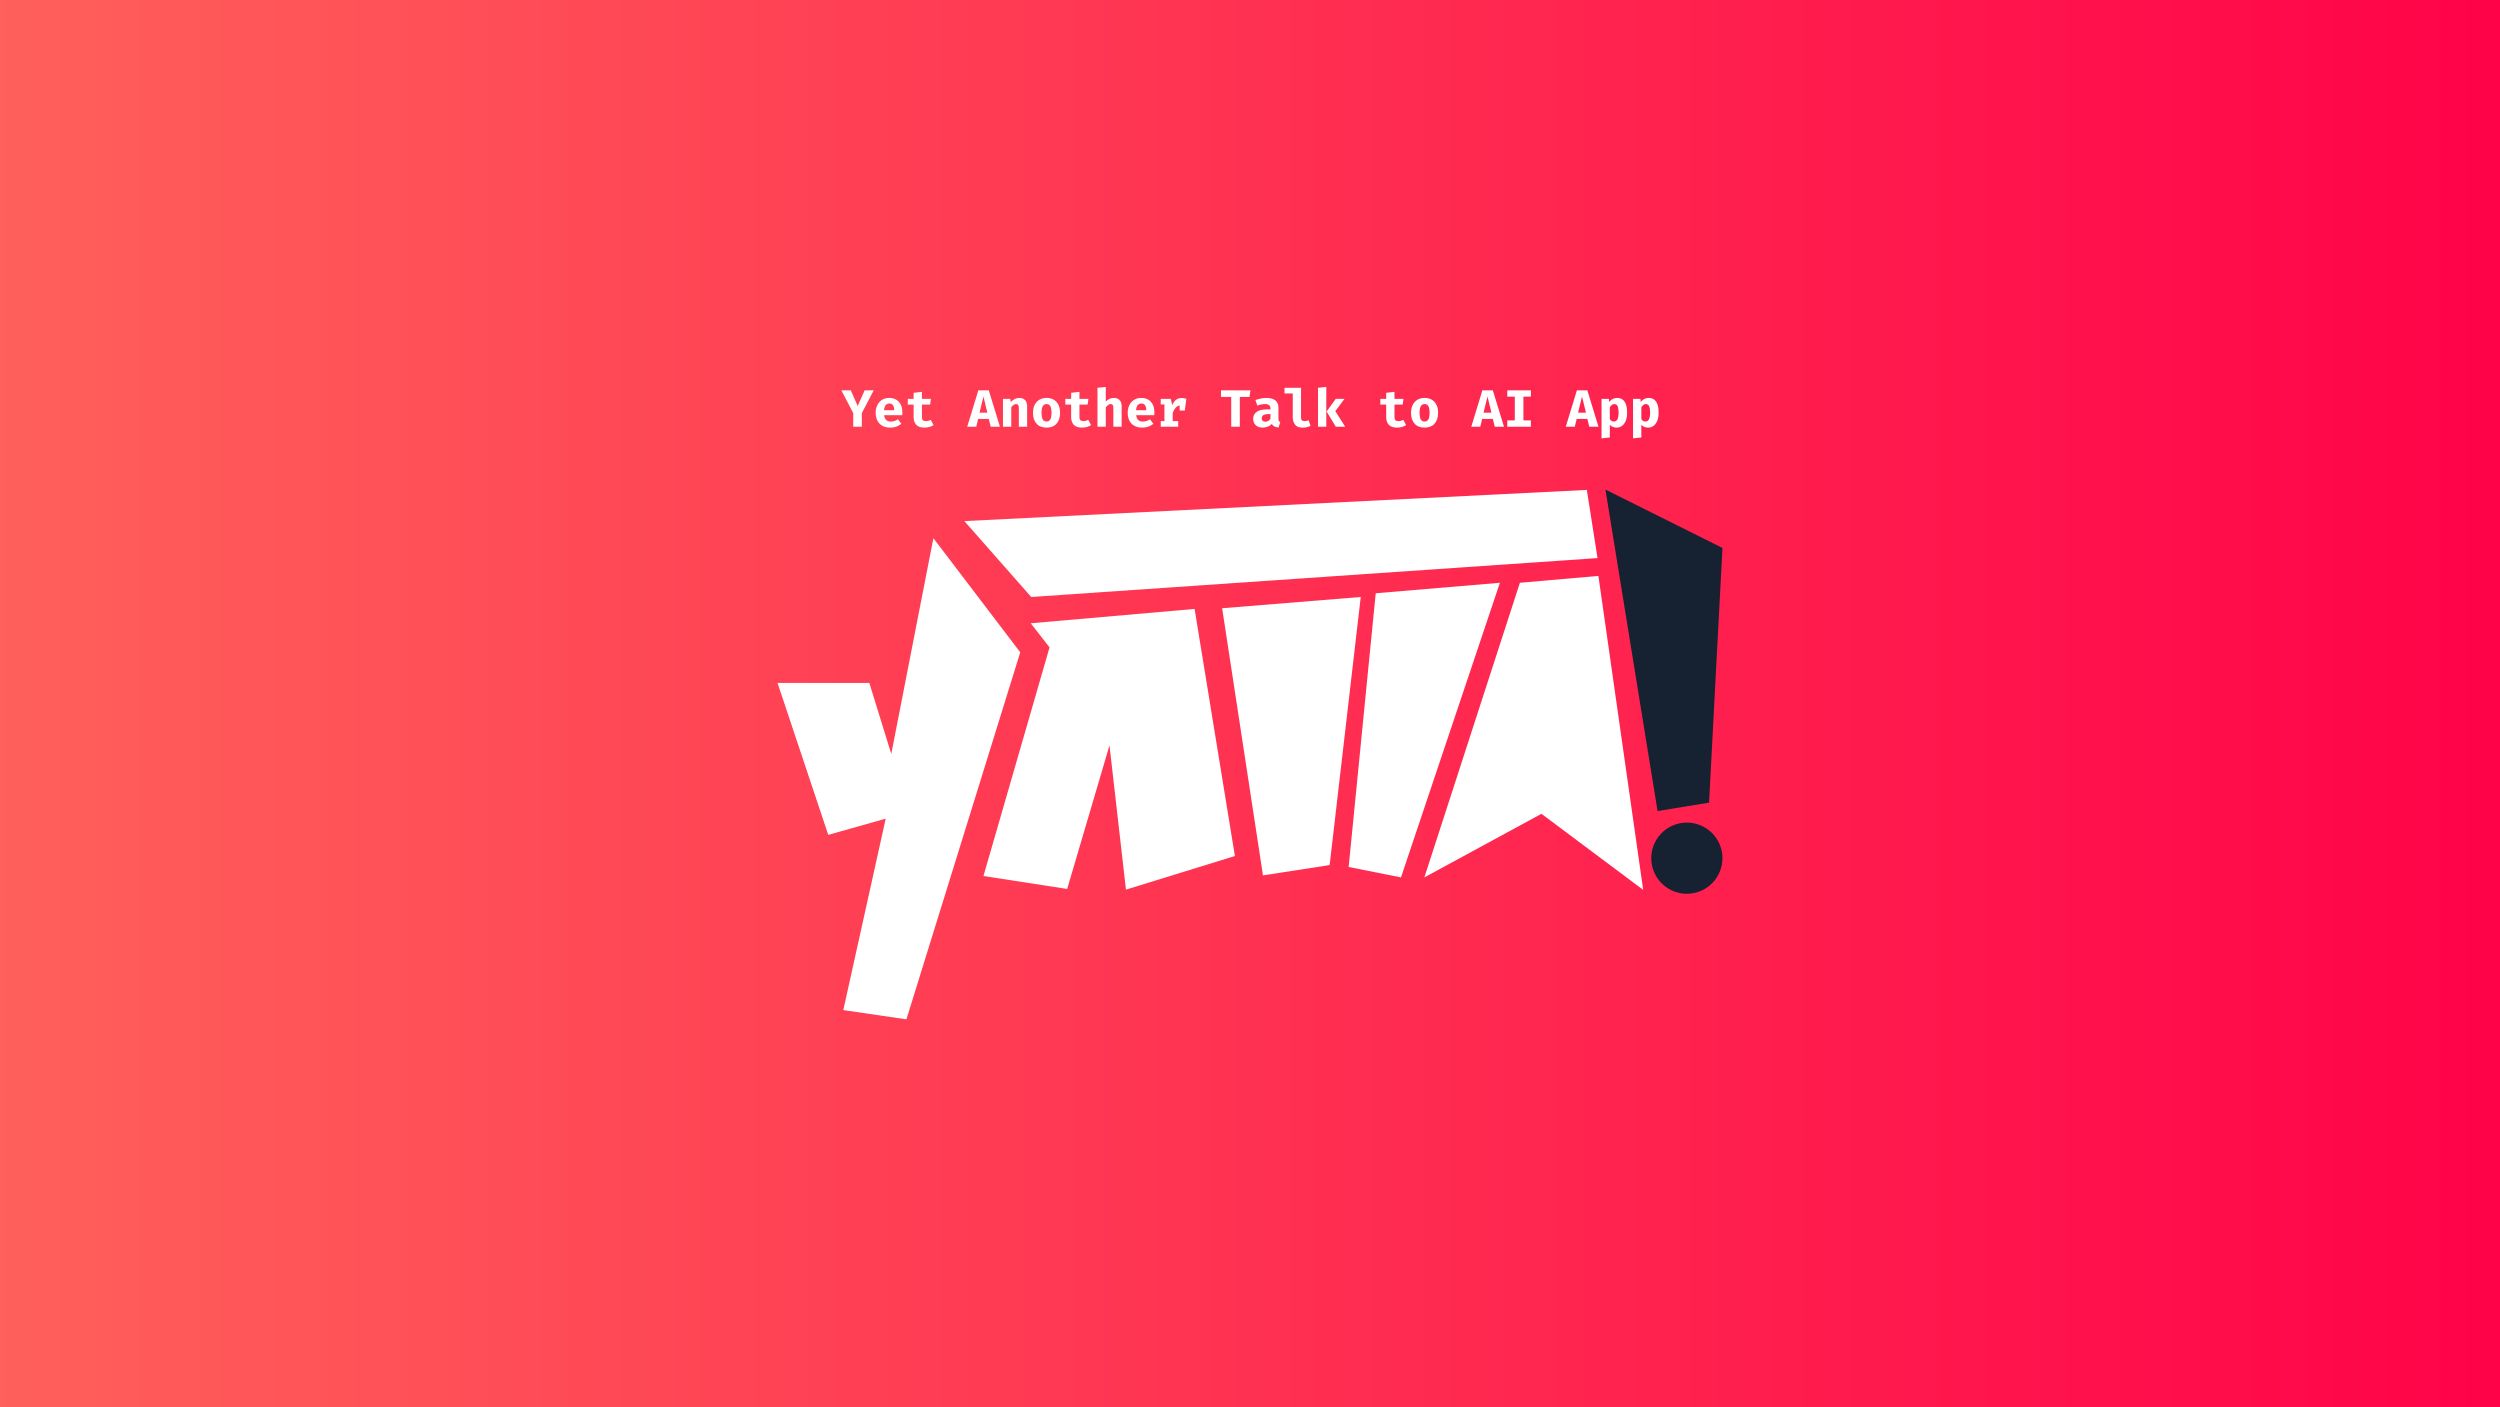
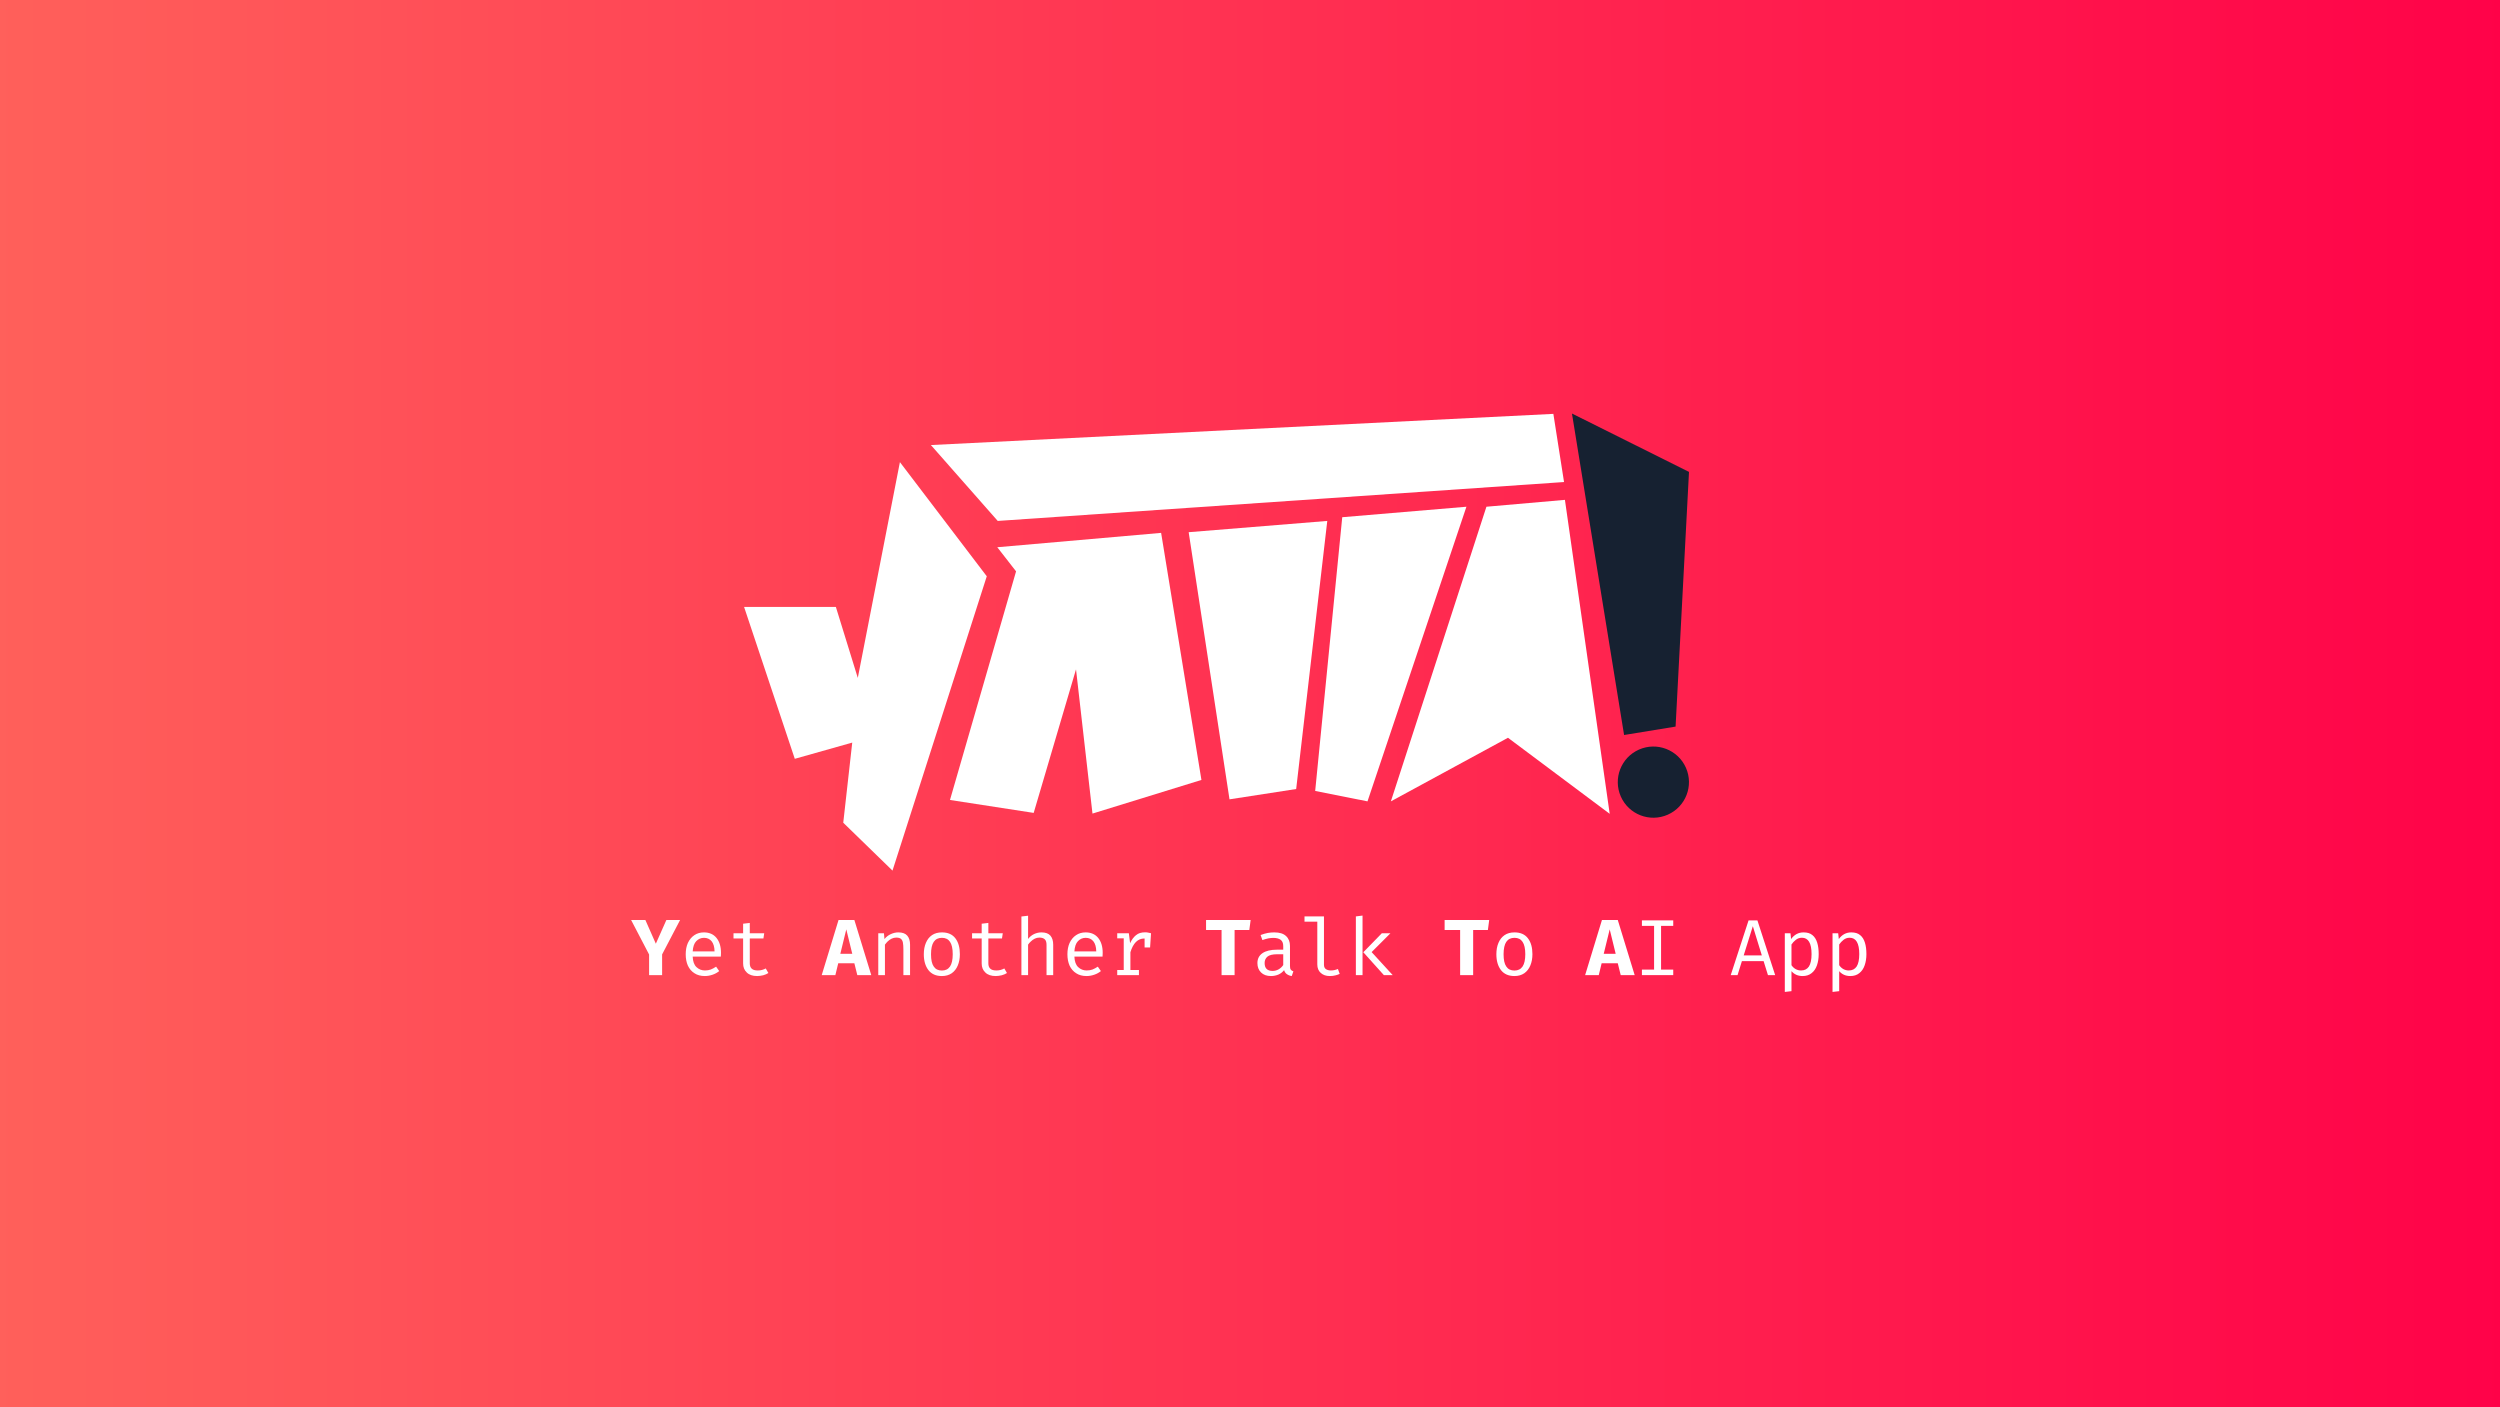
<svg xmlns="http://www.w3.org/2000/svg" width="100%" height="100%" viewBox="0 0 1280 720" version="1.1" xml:space="preserve" style="fill-rule:evenodd;clip-rule:evenodd;stroke-linejoin:round;stroke-miterlimit:2;">
  <g transform="matrix(1.47832,0,0,1,118.01,11.4686)">
    <rect x="-99.757" y="-130.507" width="905.708" height="958.076" style="fill:url(#_Linear1);" />
  </g>
  <g transform="matrix(1,0,0,1,0,26.2797)">
-     <g transform="matrix(1,0,0,1,155.55,-498.037)">
+     <g transform="matrix(1,0,0,1,138.411,-536.973)">
      <g>
        <g transform="matrix(0.618637,0,0,0.618637,155.638,580.607)">
          <g>
            <g transform="matrix(0.585452,0,0,0.585452,-117.838,146.138)">
              <g transform="matrix(1,0,0,1,0,-4.81848)">
                <path d="M732.337,693.045L825.76,369.869L799.202,335.775L1030.82,315.473L1087.8,664.746L933.779,712.278L910.5,508.425L850.67,711.326L732.337,693.045Z" style="fill:white;" />
              </g>
              <path d="M1490.68,273.69L1601.66,263.972L1664.96,707.828L1521.15,600.296L1355.6,690.193L1490.68,273.69Z" style="fill:white;" />
              <path d="M1069.77,309.694L1127.48,687.335L1221.74,672.748L1265.7,293.769L1069.77,309.694Z" style="fill:white;" />
              <g transform="matrix(1,0,0,1,197.288,-21.4677)">
                <path d="M1089.58,309.973L1051.32,696.943L1125.28,711.661L1265.12,295.158L1089.58,309.973Z" style="fill:white;" />
              </g>
              <g transform="matrix(1,0,0,1,-219.388,-5.35713)">
-                 <path d="M660.644,420.674L790.4,420.674L821.412,521.044L880.946,215.991L1003.74,377.366L842.826,896.185L753.605,883.096L813.557,612.477L732.337,635.409L660.644,420.674Z" style="fill:white;" />
+                 <path d="M660.644,420.674L790.4,420.674L821.412,521.044L880.946,215.991L1003.74,377.366L870.467,793.451L800.854,725.746L813.557,612.477L732.337,635.409L660.644,420.674Z" style="fill:white;" />
              </g>
            </g>
            <g transform="matrix(1.61646,0,0,1.61646,-173.595,-658.105)">
              <path d="M608.665,549.114L614.129,584.015L324.181,603.932L289.96,565.078L608.665,549.114Z" style="fill:white;" />
            </g>
          </g>
        </g>
        <g transform="matrix(1.74521,-0.771407,0.771407,1.74521,-2367.8,1653.04)">
          <path d="M1651.62,196.796L1674.01,223.819L1643.09,284.87L1629.54,281.348L1651.62,196.796Z" style="fill:rgb(22,33,49);" />
        </g>
        <g transform="matrix(1.47145,-0.650404,0.650404,1.47145,-1893.78,1525.59)">
          <circle cx="1633.65" cy="304.522" r="11.327" style="fill:rgb(22,33,49);" />
        </g>
      </g>
    </g>
-     <g transform="matrix(0.546059,0,0,0.546059,184.691,-140.181)">
+     <g transform="matrix(0.827023,0,0,0.827023,-49.5792,-30.4428)">
      <g transform="matrix(48,0,0,48,451.04,608.714)">
        <path d="M0.392,-0.267L0.392,-0L0.224,-0L0.224,-0.266L-0.008,-0.711L0.176,-0.711L0.311,-0.405L0.447,-0.711L0.624,-0.711L0.392,-0.267Z" style="fill:white;fill-rule:nonzero;" />
      </g>
      <g transform="matrix(48,0,0,48,480.578,608.714)">
-         <path d="M0.212,-0.225C0.218,-0.181 0.232,-0.149 0.256,-0.129C0.279,-0.11 0.309,-0.101 0.343,-0.101C0.368,-0.101 0.392,-0.105 0.415,-0.113C0.439,-0.121 0.461,-0.132 0.483,-0.146L0.548,-0.057C0.522,-0.036 0.491,-0.018 0.455,-0.004C0.418,0.01 0.377,0.017 0.33,0.017C0.268,0.017 0.216,0.005 0.174,-0.02C0.132,-0.045 0.1,-0.079 0.079,-0.122C0.058,-0.165 0.047,-0.215 0.047,-0.272C0.047,-0.325 0.057,-0.374 0.078,-0.418C0.098,-0.462 0.128,-0.497 0.168,-0.523C0.207,-0.549 0.256,-0.563 0.313,-0.563C0.365,-0.563 0.41,-0.551 0.448,-0.529C0.486,-0.507 0.516,-0.475 0.537,-0.433C0.558,-0.392 0.568,-0.342 0.568,-0.283C0.568,-0.274 0.568,-0.264 0.567,-0.253C0.567,-0.243 0.566,-0.233 0.565,-0.225L0.212,-0.225ZM0.313,-0.454C0.284,-0.454 0.26,-0.443 0.243,-0.423C0.225,-0.402 0.214,-0.368 0.21,-0.323L0.41,-0.323C0.41,-0.362 0.402,-0.394 0.387,-0.418C0.372,-0.442 0.347,-0.454 0.313,-0.454Z" style="fill:white;fill-rule:nonzero;" />
+         <path d="M0.171,-0.239C0.173,-0.177 0.19,-0.131 0.22,-0.103C0.251,-0.074 0.287,-0.06 0.329,-0.06C0.356,-0.06 0.381,-0.064 0.404,-0.072C0.426,-0.081 0.449,-0.093 0.473,-0.109L0.513,-0.052C0.488,-0.032 0.46,-0.016 0.427,-0.005C0.395,0.006 0.362,0.012 0.328,0.012C0.275,0.012 0.23,0 0.194,-0.024C0.157,-0.047 0.129,-0.08 0.109,-0.122C0.09,-0.165 0.081,-0.214 0.081,-0.269C0.081,-0.324 0.09,-0.372 0.109,-0.415C0.129,-0.457 0.156,-0.491 0.192,-0.515C0.227,-0.539 0.269,-0.551 0.316,-0.551C0.384,-0.551 0.438,-0.528 0.477,-0.481C0.516,-0.433 0.536,-0.369 0.536,-0.287C0.536,-0.277 0.536,-0.269 0.535,-0.261C0.535,-0.252 0.534,-0.245 0.534,-0.239L0.171,-0.239ZM0.317,-0.481C0.277,-0.481 0.244,-0.466 0.217,-0.438C0.19,-0.41 0.175,-0.366 0.171,-0.306L0.453,-0.306C0.452,-0.364 0.439,-0.407 0.415,-0.437C0.391,-0.466 0.358,-0.481 0.317,-0.481Z" style="fill:white;fill-rule:nonzero;" />
      </g>
      <g transform="matrix(48,0,0,48,510.117,608.714)">
-         <path d="M0.562,-0.032C0.541,-0.018 0.515,-0.006 0.485,0.003C0.455,0.013 0.421,0.017 0.384,0.017C0.312,0.017 0.26,-0.001 0.225,-0.037C0.191,-0.074 0.173,-0.123 0.173,-0.186L0.173,-0.433L0.059,-0.433L0.059,-0.545L0.173,-0.545L0.173,-0.663L0.335,-0.682L0.335,-0.545L0.511,-0.545L0.495,-0.433L0.335,-0.433L0.335,-0.186C0.335,-0.159 0.342,-0.139 0.354,-0.128C0.366,-0.116 0.386,-0.11 0.413,-0.11C0.432,-0.11 0.449,-0.113 0.465,-0.117C0.481,-0.122 0.496,-0.128 0.508,-0.135L0.562,-0.032Z" style="fill:white;fill-rule:nonzero;" />
+         <path d="M0.532,-0.027C0.513,-0.015 0.491,-0.005 0.465,0.002C0.438,0.008 0.412,0.012 0.387,0.012C0.329,0.012 0.284,-0.003 0.253,-0.034C0.221,-0.064 0.206,-0.103 0.206,-0.151L0.206,-0.473L0.082,-0.473L0.082,-0.54L0.206,-0.54L0.206,-0.663L0.292,-0.673L0.292,-0.54L0.478,-0.54L0.468,-0.473L0.292,-0.473L0.292,-0.152C0.292,-0.122 0.3,-0.099 0.316,-0.084C0.332,-0.068 0.358,-0.06 0.395,-0.06C0.415,-0.06 0.434,-0.062 0.451,-0.067C0.468,-0.072 0.484,-0.078 0.498,-0.086L0.532,-0.027Z" style="fill:white;fill-rule:nonzero;" />
      </g>
      <g transform="matrix(48,0,0,48,569.193,608.714)">
        <path d="M0.41,-0.153L0.202,-0.153L0.165,-0L-0.011,-0L0.206,-0.711L0.41,-0.711L0.628,-0L0.448,-0L0.41,-0.153ZM0.229,-0.275L0.383,-0.275L0.306,-0.59L0.229,-0.275Z" style="fill:white;fill-rule:nonzero;" />
      </g>
      <g transform="matrix(48,0,0,48,598.732,608.714)">
-         <path d="M0.072,-0L0.072,-0.545L0.213,-0.545L0.225,-0.482C0.249,-0.509 0.275,-0.529 0.302,-0.543C0.329,-0.556 0.359,-0.563 0.394,-0.563C0.44,-0.563 0.477,-0.548 0.504,-0.52C0.53,-0.492 0.544,-0.452 0.544,-0.4L0.544,-0L0.382,-0L0.382,-0.353C0.382,-0.387 0.378,-0.41 0.371,-0.423C0.363,-0.436 0.349,-0.443 0.329,-0.443C0.312,-0.443 0.296,-0.438 0.28,-0.427C0.265,-0.416 0.249,-0.401 0.234,-0.381L0.234,-0L0.072,-0Z" style="fill:white;fill-rule:nonzero;" />
+         <path d="M0.103,-0L0.103,-0.54L0.176,-0.54L0.183,-0.465C0.205,-0.493 0.232,-0.514 0.265,-0.529C0.298,-0.544 0.33,-0.551 0.362,-0.551C0.415,-0.551 0.453,-0.537 0.477,-0.509C0.501,-0.481 0.513,-0.442 0.513,-0.392L0.513,-0L0.427,-0L0.427,-0.329C0.427,-0.366 0.425,-0.395 0.421,-0.418C0.417,-0.441 0.408,-0.457 0.395,-0.468C0.382,-0.478 0.362,-0.484 0.335,-0.484C0.314,-0.484 0.294,-0.479 0.275,-0.47C0.256,-0.461 0.24,-0.449 0.225,-0.435C0.211,-0.421 0.199,-0.407 0.189,-0.393L0.189,-0L0.103,-0Z" style="fill:white;fill-rule:nonzero;" />
      </g>
      <g transform="matrix(48,0,0,48,628.27,608.714)">
-         <path d="M0.308,-0.563C0.364,-0.563 0.411,-0.551 0.451,-0.527C0.49,-0.503 0.52,-0.469 0.541,-0.426C0.562,-0.383 0.572,-0.332 0.572,-0.274C0.572,-0.183 0.549,-0.112 0.503,-0.06C0.456,-0.008 0.391,0.017 0.308,0.017C0.224,0.017 0.159,-0.008 0.113,-0.059C0.066,-0.11 0.043,-0.181 0.043,-0.273C0.043,-0.331 0.054,-0.381 0.075,-0.425C0.096,-0.468 0.126,-0.502 0.165,-0.526C0.205,-0.55 0.252,-0.563 0.308,-0.563ZM0.308,-0.443C0.275,-0.443 0.25,-0.429 0.234,-0.402C0.218,-0.375 0.21,-0.332 0.21,-0.273C0.21,-0.213 0.218,-0.169 0.234,-0.142C0.25,-0.115 0.275,-0.102 0.308,-0.102C0.341,-0.102 0.365,-0.115 0.381,-0.142C0.397,-0.169 0.405,-0.213 0.405,-0.274C0.405,-0.333 0.397,-0.376 0.381,-0.403C0.365,-0.43 0.341,-0.443 0.308,-0.443Z" style="fill:white;fill-rule:nonzero;" />
+         <path d="M0.309,-0.551C0.385,-0.551 0.443,-0.526 0.482,-0.475C0.521,-0.424 0.54,-0.356 0.54,-0.27C0.54,-0.215 0.531,-0.166 0.513,-0.124C0.496,-0.082 0.469,-0.048 0.435,-0.024C0.4,-0 0.358,0.012 0.308,0.012C0.231,0.012 0.174,-0.014 0.134,-0.065C0.095,-0.116 0.075,-0.184 0.075,-0.269C0.075,-0.325 0.084,-0.374 0.102,-0.416C0.12,-0.459 0.146,-0.492 0.181,-0.516C0.215,-0.539 0.258,-0.551 0.309,-0.551ZM0.309,-0.481C0.262,-0.481 0.227,-0.464 0.203,-0.429C0.18,-0.395 0.168,-0.341 0.168,-0.269C0.168,-0.198 0.179,-0.145 0.203,-0.111C0.226,-0.076 0.261,-0.059 0.308,-0.059C0.354,-0.059 0.389,-0.076 0.413,-0.111C0.436,-0.145 0.448,-0.198 0.448,-0.27C0.448,-0.342 0.436,-0.395 0.413,-0.429C0.39,-0.464 0.355,-0.481 0.309,-0.481Z" style="fill:white;fill-rule:nonzero;" />
      </g>
      <g transform="matrix(48,0,0,48,657.809,608.714)">
-         <path d="M0.562,-0.032C0.541,-0.018 0.515,-0.006 0.485,0.003C0.455,0.013 0.421,0.017 0.384,0.017C0.312,0.017 0.26,-0.001 0.225,-0.037C0.191,-0.074 0.173,-0.123 0.173,-0.186L0.173,-0.433L0.059,-0.433L0.059,-0.545L0.173,-0.545L0.173,-0.663L0.335,-0.682L0.335,-0.545L0.511,-0.545L0.495,-0.433L0.335,-0.433L0.335,-0.186C0.335,-0.159 0.342,-0.139 0.354,-0.128C0.366,-0.116 0.386,-0.11 0.413,-0.11C0.432,-0.11 0.449,-0.113 0.465,-0.117C0.481,-0.122 0.496,-0.128 0.508,-0.135L0.562,-0.032Z" style="fill:white;fill-rule:nonzero;" />
+         <path d="M0.532,-0.027C0.513,-0.015 0.491,-0.005 0.465,0.002C0.438,0.008 0.412,0.012 0.387,0.012C0.329,0.012 0.284,-0.003 0.253,-0.034C0.221,-0.064 0.206,-0.103 0.206,-0.151L0.206,-0.473L0.082,-0.473L0.082,-0.54L0.206,-0.54L0.206,-0.663L0.292,-0.673L0.292,-0.54L0.478,-0.54L0.468,-0.473L0.292,-0.473L0.292,-0.152C0.292,-0.122 0.3,-0.099 0.316,-0.084C0.332,-0.068 0.358,-0.06 0.395,-0.06C0.415,-0.06 0.434,-0.062 0.451,-0.067C0.468,-0.072 0.484,-0.078 0.498,-0.086L0.532,-0.027Z" style="fill:white;fill-rule:nonzero;" />
      </g>
      <g transform="matrix(48,0,0,48,687.347,608.714)">
-         <path d="M0.234,-0.777L0.234,-0.491C0.279,-0.539 0.333,-0.563 0.394,-0.563C0.442,-0.563 0.479,-0.548 0.505,-0.52C0.531,-0.492 0.544,-0.452 0.544,-0.4L0.544,-0L0.382,-0L0.382,-0.355C0.382,-0.388 0.378,-0.411 0.371,-0.424C0.363,-0.437 0.349,-0.443 0.329,-0.443C0.312,-0.443 0.296,-0.437 0.28,-0.425C0.265,-0.414 0.249,-0.397 0.234,-0.377L0.234,-0L0.072,-0L0.072,-0.761L0.234,-0.777Z" style="fill:white;fill-rule:nonzero;" />
+         <path d="M0.189,-0.766L0.189,-0.466C0.21,-0.494 0.236,-0.515 0.267,-0.53C0.298,-0.544 0.33,-0.551 0.362,-0.551C0.414,-0.551 0.453,-0.537 0.477,-0.509C0.501,-0.481 0.513,-0.442 0.513,-0.392L0.513,-0L0.427,-0L0.427,-0.39C0.427,-0.423 0.42,-0.446 0.405,-0.461C0.39,-0.476 0.366,-0.484 0.334,-0.484C0.313,-0.484 0.294,-0.479 0.275,-0.47C0.257,-0.461 0.24,-0.449 0.226,-0.435C0.211,-0.422 0.199,-0.408 0.189,-0.393L0.189,-0L0.103,-0L0.103,-0.756L0.189,-0.766Z" style="fill:white;fill-rule:nonzero;" />
      </g>
      <g transform="matrix(48,0,0,48,716.886,608.714)">
-         <path d="M0.212,-0.225C0.218,-0.181 0.232,-0.149 0.256,-0.129C0.279,-0.11 0.309,-0.101 0.343,-0.101C0.368,-0.101 0.392,-0.105 0.415,-0.113C0.439,-0.121 0.461,-0.132 0.483,-0.146L0.548,-0.057C0.522,-0.036 0.491,-0.018 0.455,-0.004C0.418,0.01 0.377,0.017 0.33,0.017C0.268,0.017 0.216,0.005 0.174,-0.02C0.132,-0.045 0.1,-0.079 0.079,-0.122C0.058,-0.165 0.047,-0.215 0.047,-0.272C0.047,-0.325 0.057,-0.374 0.078,-0.418C0.098,-0.462 0.128,-0.497 0.168,-0.523C0.207,-0.549 0.256,-0.563 0.313,-0.563C0.365,-0.563 0.41,-0.551 0.448,-0.529C0.486,-0.507 0.516,-0.475 0.537,-0.433C0.558,-0.392 0.568,-0.342 0.568,-0.283C0.568,-0.274 0.568,-0.264 0.567,-0.253C0.567,-0.243 0.566,-0.233 0.565,-0.225L0.212,-0.225ZM0.313,-0.454C0.284,-0.454 0.26,-0.443 0.243,-0.423C0.225,-0.402 0.214,-0.368 0.21,-0.323L0.41,-0.323C0.41,-0.362 0.402,-0.394 0.387,-0.418C0.372,-0.442 0.347,-0.454 0.313,-0.454Z" style="fill:white;fill-rule:nonzero;" />
+         <path d="M0.171,-0.239C0.173,-0.177 0.19,-0.131 0.22,-0.103C0.251,-0.074 0.287,-0.06 0.329,-0.06C0.356,-0.06 0.381,-0.064 0.404,-0.072C0.426,-0.081 0.449,-0.093 0.473,-0.109L0.513,-0.052C0.488,-0.032 0.46,-0.016 0.427,-0.005C0.395,0.006 0.362,0.012 0.328,0.012C0.275,0.012 0.23,0 0.194,-0.024C0.157,-0.047 0.129,-0.08 0.109,-0.122C0.09,-0.165 0.081,-0.214 0.081,-0.269C0.081,-0.324 0.09,-0.372 0.109,-0.415C0.129,-0.457 0.156,-0.491 0.192,-0.515C0.227,-0.539 0.269,-0.551 0.316,-0.551C0.384,-0.551 0.438,-0.528 0.477,-0.481C0.516,-0.433 0.536,-0.369 0.536,-0.287C0.536,-0.277 0.536,-0.269 0.535,-0.261C0.535,-0.252 0.534,-0.245 0.534,-0.239L0.171,-0.239ZM0.317,-0.481C0.277,-0.481 0.244,-0.466 0.217,-0.438C0.19,-0.41 0.175,-0.366 0.171,-0.306L0.453,-0.306C0.452,-0.364 0.439,-0.407 0.415,-0.437C0.391,-0.466 0.358,-0.481 0.317,-0.481Z" style="fill:white;fill-rule:nonzero;" />
      </g>
      <g transform="matrix(48,0,0,48,746.424,608.714)">
-         <path d="M0.077,-0L0.077,-0.109L0.149,-0.109L0.149,-0.437L0.077,-0.437L0.077,-0.545L0.272,-0.545L0.302,-0.422C0.322,-0.469 0.346,-0.504 0.377,-0.527C0.407,-0.55 0.444,-0.561 0.488,-0.561C0.506,-0.561 0.523,-0.56 0.537,-0.557C0.551,-0.554 0.565,-0.55 0.577,-0.545L0.547,-0.317L0.446,-0.317L0.446,-0.417C0.415,-0.412 0.388,-0.395 0.365,-0.367C0.341,-0.34 0.323,-0.305 0.311,-0.265L0.311,-0.109L0.418,-0.109L0.418,-0L0.077,-0Z" style="fill:white;fill-rule:nonzero;" />
+         <path d="M0.108,-0L0.108,-0.066L0.192,-0.066L0.192,-0.474L0.108,-0.474L0.108,-0.54L0.258,-0.54L0.274,-0.412C0.295,-0.457 0.32,-0.491 0.35,-0.515C0.379,-0.54 0.419,-0.552 0.468,-0.552C0.483,-0.552 0.496,-0.551 0.508,-0.548C0.52,-0.546 0.532,-0.543 0.544,-0.54L0.532,-0.357L0.461,-0.357L0.461,-0.472L0.456,-0.472C0.374,-0.472 0.314,-0.413 0.278,-0.295L0.278,-0.066L0.388,-0.066L0.388,-0L0.108,-0Z" style="fill:white;fill-rule:nonzero;" />
      </g>
      <g transform="matrix(48,0,0,48,805.501,608.714)">
        <path d="M0.391,-0.582L0.391,-0L0.223,-0L0.223,-0.582L0.023,-0.582L0.023,-0.711L0.598,-0.711L0.581,-0.582L0.391,-0.582Z" style="fill:white;fill-rule:nonzero;" />
      </g>
      <g transform="matrix(48,0,0,48,835.04,608.714)">
-         <path d="M0.53,-0.157C0.53,-0.136 0.533,-0.122 0.539,-0.112C0.544,-0.103 0.554,-0.096 0.566,-0.091L0.533,0.015C0.501,0.012 0.474,0.005 0.452,-0.006C0.429,-0.017 0.412,-0.034 0.399,-0.056C0.379,-0.031 0.352,-0.013 0.319,-0.001C0.287,0.011 0.254,0.017 0.22,0.017C0.164,0.017 0.119,0.001 0.086,-0.031C0.053,-0.062 0.036,-0.104 0.036,-0.154C0.036,-0.213 0.059,-0.259 0.105,-0.291C0.152,-0.323 0.217,-0.339 0.301,-0.339L0.374,-0.339L0.374,-0.359C0.374,-0.415 0.338,-0.443 0.267,-0.443C0.249,-0.443 0.227,-0.441 0.199,-0.436C0.172,-0.431 0.145,-0.424 0.117,-0.414L0.08,-0.522C0.115,-0.535 0.152,-0.545 0.19,-0.552C0.228,-0.559 0.262,-0.563 0.292,-0.563C0.373,-0.563 0.433,-0.546 0.472,-0.513C0.511,-0.48 0.53,-0.432 0.53,-0.37L0.53,-0.157ZM0.276,-0.098C0.293,-0.098 0.312,-0.104 0.331,-0.114C0.35,-0.125 0.364,-0.139 0.374,-0.158L0.374,-0.247L0.334,-0.247C0.289,-0.247 0.256,-0.24 0.235,-0.226C0.214,-0.212 0.203,-0.192 0.203,-0.165C0.203,-0.144 0.209,-0.128 0.222,-0.116C0.235,-0.104 0.253,-0.098 0.276,-0.098Z" style="fill:white;fill-rule:nonzero;" />
+         <path d="M0.49,-0.118C0.49,-0.096 0.493,-0.08 0.501,-0.07C0.508,-0.06 0.519,-0.053 0.534,-0.049L0.513,0.012C0.49,0.009 0.469,0.001 0.452,-0.011C0.434,-0.022 0.422,-0.04 0.414,-0.064C0.394,-0.039 0.37,-0.02 0.341,-0.007C0.312,0.005 0.279,0.012 0.245,0.012C0.191,0.012 0.148,-0.003 0.117,-0.034C0.086,-0.064 0.07,-0.105 0.07,-0.155C0.07,-0.211 0.092,-0.253 0.135,-0.283C0.179,-0.313 0.242,-0.328 0.324,-0.328L0.403,-0.328L0.403,-0.373C0.403,-0.412 0.392,-0.439 0.369,-0.456C0.346,-0.472 0.315,-0.48 0.274,-0.48C0.257,-0.48 0.236,-0.478 0.212,-0.474C0.188,-0.469 0.162,-0.462 0.134,-0.452L0.111,-0.517C0.144,-0.53 0.175,-0.538 0.204,-0.544C0.234,-0.549 0.261,-0.551 0.288,-0.551C0.355,-0.551 0.405,-0.536 0.439,-0.504C0.473,-0.473 0.49,-0.43 0.49,-0.377L0.49,-0.118ZM0.267,-0.054C0.293,-0.054 0.319,-0.061 0.343,-0.074C0.367,-0.088 0.387,-0.106 0.403,-0.13L0.403,-0.269L0.325,-0.269C0.266,-0.269 0.224,-0.259 0.199,-0.238C0.175,-0.218 0.163,-0.19 0.163,-0.156C0.163,-0.088 0.197,-0.054 0.267,-0.054Z" style="fill:white;fill-rule:nonzero;" />
      </g>
      <g transform="matrix(48,0,0,48,864.578,608.714)">
-         <path d="M0.356,-0.761L0.356,-0.171C0.356,-0.149 0.362,-0.134 0.375,-0.124C0.387,-0.115 0.404,-0.11 0.426,-0.11C0.44,-0.11 0.454,-0.112 0.467,-0.115C0.48,-0.118 0.492,-0.122 0.503,-0.127L0.542,-0.018C0.524,-0.009 0.501,-0.001 0.475,0.007C0.449,0.014 0.419,0.017 0.385,0.017C0.319,0.017 0.271,-0.001 0.24,-0.039C0.209,-0.077 0.194,-0.128 0.194,-0.191L0.194,-0.65L0.033,-0.65L0.033,-0.761L0.356,-0.761Z" style="fill:white;fill-rule:nonzero;" />
+         <path d="M0.313,-0.757L0.313,-0.133C0.313,-0.107 0.322,-0.088 0.338,-0.077C0.355,-0.066 0.376,-0.06 0.403,-0.06C0.419,-0.06 0.434,-0.062 0.449,-0.065C0.464,-0.069 0.479,-0.073 0.493,-0.079L0.516,-0.016C0.502,-0.009 0.484,-0.002 0.462,0.003C0.44,0.009 0.416,0.012 0.388,0.012C0.34,0.012 0.302,-0.001 0.272,-0.028C0.242,-0.054 0.227,-0.091 0.227,-0.138L0.227,-0.689L0.062,-0.689L0.062,-0.757L0.313,-0.757Z" style="fill:white;fill-rule:nonzero;" />
      </g>
      <g transform="matrix(48,0,0,48,894.117,608.714)">
-         <path d="M0.234,-0.778L0.234,-0L0.072,-0L0.072,-0.761L0.234,-0.778ZM0.589,-0.545L0.41,-0.304L0.604,-0L0.419,-0L0.24,-0.298L0.419,-0.545L0.589,-0.545Z" style="fill:white;fill-rule:nonzero;" />
+         <path d="M0.195,-0.768L0.195,-0L0.109,-0L0.109,-0.757L0.195,-0.768ZM0.555,-0.54L0.312,-0.297L0.584,-0L0.47,-0L0.205,-0.295L0.444,-0.54L0.555,-0.54Z" style="fill:white;fill-rule:nonzero;" />
      </g>
      <g transform="matrix(48,0,0,48,953.193,608.714)">
-         <path d="M0.562,-0.032C0.541,-0.018 0.515,-0.006 0.485,0.003C0.455,0.013 0.421,0.017 0.384,0.017C0.312,0.017 0.26,-0.001 0.225,-0.037C0.191,-0.074 0.173,-0.123 0.173,-0.186L0.173,-0.433L0.059,-0.433L0.059,-0.545L0.173,-0.545L0.173,-0.663L0.335,-0.682L0.335,-0.545L0.511,-0.545L0.495,-0.433L0.335,-0.433L0.335,-0.186C0.335,-0.159 0.342,-0.139 0.354,-0.128C0.366,-0.116 0.386,-0.11 0.413,-0.11C0.432,-0.11 0.449,-0.113 0.465,-0.117C0.481,-0.122 0.496,-0.128 0.508,-0.135L0.562,-0.032Z" style="fill:white;fill-rule:nonzero;" />
+         <path d="M0.391,-0.582L0.391,-0L0.223,-0L0.223,-0.582L0.023,-0.582L0.023,-0.711L0.598,-0.711L0.581,-0.582L0.391,-0.582Z" style="fill:white;fill-rule:nonzero;" />
      </g>
      <g transform="matrix(48,0,0,48,982.732,608.714)">
-         <path d="M0.308,-0.563C0.364,-0.563 0.411,-0.551 0.451,-0.527C0.49,-0.503 0.52,-0.469 0.541,-0.426C0.562,-0.383 0.572,-0.332 0.572,-0.274C0.572,-0.183 0.549,-0.112 0.503,-0.06C0.456,-0.008 0.391,0.017 0.308,0.017C0.224,0.017 0.159,-0.008 0.113,-0.059C0.066,-0.11 0.043,-0.181 0.043,-0.273C0.043,-0.331 0.054,-0.381 0.075,-0.425C0.096,-0.468 0.126,-0.502 0.165,-0.526C0.205,-0.55 0.252,-0.563 0.308,-0.563ZM0.308,-0.443C0.275,-0.443 0.25,-0.429 0.234,-0.402C0.218,-0.375 0.21,-0.332 0.21,-0.273C0.21,-0.213 0.218,-0.169 0.234,-0.142C0.25,-0.115 0.275,-0.102 0.308,-0.102C0.341,-0.102 0.365,-0.115 0.381,-0.142C0.397,-0.169 0.405,-0.213 0.405,-0.274C0.405,-0.333 0.397,-0.376 0.381,-0.403C0.365,-0.43 0.341,-0.443 0.308,-0.443Z" style="fill:white;fill-rule:nonzero;" />
+         <path d="M0.309,-0.551C0.385,-0.551 0.443,-0.526 0.482,-0.475C0.521,-0.424 0.54,-0.356 0.54,-0.27C0.54,-0.215 0.531,-0.166 0.513,-0.124C0.496,-0.082 0.469,-0.048 0.435,-0.024C0.4,-0 0.358,0.012 0.308,0.012C0.231,0.012 0.174,-0.014 0.134,-0.065C0.095,-0.116 0.075,-0.184 0.075,-0.269C0.075,-0.325 0.084,-0.374 0.102,-0.416C0.12,-0.459 0.146,-0.492 0.181,-0.516C0.215,-0.539 0.258,-0.551 0.309,-0.551ZM0.309,-0.481C0.262,-0.481 0.227,-0.464 0.203,-0.429C0.18,-0.395 0.168,-0.341 0.168,-0.269C0.168,-0.198 0.179,-0.145 0.203,-0.111C0.226,-0.076 0.261,-0.059 0.308,-0.059C0.354,-0.059 0.389,-0.076 0.413,-0.111C0.436,-0.145 0.448,-0.198 0.448,-0.27C0.448,-0.342 0.436,-0.395 0.413,-0.429C0.39,-0.464 0.355,-0.481 0.309,-0.481Z" style="fill:white;fill-rule:nonzero;" />
      </g>
      <g transform="matrix(48,0,0,48,1041.81,608.714)">
        <path d="M0.41,-0.153L0.202,-0.153L0.165,-0L-0.011,-0L0.206,-0.711L0.41,-0.711L0.628,-0L0.448,-0L0.41,-0.153ZM0.229,-0.275L0.383,-0.275L0.306,-0.59L0.229,-0.275Z" style="fill:white;fill-rule:nonzero;" />
      </g>
      <g transform="matrix(48,0,0,48,1071.35,608.714)">
-         <path d="M0.538,-0.711L0.538,-0.588L0.392,-0.588L0.392,-0.124L0.538,-0.124L0.538,-0L0.077,-0L0.077,-0.124L0.224,-0.124L0.224,-0.588L0.077,-0.588L0.077,-0.711L0.538,-0.711Z" style="fill:white;fill-rule:nonzero;" />
+         <path d="M0.51,-0.706L0.51,-0.635L0.353,-0.635L0.353,-0.071L0.51,-0.071L0.51,-0L0.106,-0L0.106,-0.071L0.263,-0.071L0.263,-0.635L0.106,-0.635L0.106,-0.706L0.51,-0.706Z" style="fill:white;fill-rule:nonzero;" />
      </g>
      <g transform="matrix(48,0,0,48,1130.42,608.714)">
-         <path d="M0.41,-0.153L0.202,-0.153L0.165,-0L-0.011,-0L0.206,-0.711L0.41,-0.711L0.628,-0L0.448,-0L0.41,-0.153ZM0.229,-0.275L0.383,-0.275L0.306,-0.59L0.229,-0.275Z" style="fill:white;fill-rule:nonzero;" />
+         <path d="M0.445,-0.18L0.165,-0.18L0.109,-0L0.021,-0L0.251,-0.706L0.365,-0.706L0.594,-0L0.501,-0L0.445,-0.18ZM0.188,-0.254L0.422,-0.254L0.306,-0.631L0.188,-0.254Z" style="fill:white;fill-rule:nonzero;" />
      </g>
      <g transform="matrix(48,0,0,48,1159.96,608.714)">
-         <path d="M0.373,-0.563C0.421,-0.563 0.459,-0.551 0.488,-0.527C0.517,-0.504 0.539,-0.47 0.552,-0.427C0.566,-0.384 0.572,-0.333 0.572,-0.274C0.572,-0.218 0.564,-0.168 0.548,-0.124C0.531,-0.08 0.508,-0.045 0.476,-0.02C0.445,0.005 0.408,0.017 0.363,0.017C0.31,0.017 0.267,-0.002 0.234,-0.039L0.234,0.21L0.072,0.227L0.072,-0.545L0.215,-0.545L0.223,-0.484C0.245,-0.512 0.269,-0.532 0.295,-0.544C0.322,-0.556 0.348,-0.563 0.373,-0.563ZM0.323,-0.443C0.304,-0.443 0.288,-0.437 0.273,-0.426C0.259,-0.415 0.246,-0.399 0.234,-0.38L0.234,-0.15C0.245,-0.134 0.257,-0.121 0.269,-0.113C0.282,-0.105 0.297,-0.102 0.314,-0.102C0.343,-0.102 0.365,-0.115 0.381,-0.141C0.397,-0.167 0.405,-0.211 0.405,-0.272C0.405,-0.317 0.402,-0.352 0.395,-0.377C0.389,-0.401 0.379,-0.419 0.367,-0.428C0.355,-0.438 0.34,-0.443 0.323,-0.443Z" style="fill:white;fill-rule:nonzero;" />
+         <path d="M0.345,-0.551C0.392,-0.551 0.431,-0.54 0.459,-0.516C0.488,-0.493 0.508,-0.46 0.521,-0.418C0.534,-0.376 0.54,-0.327 0.54,-0.27C0.54,-0.216 0.532,-0.167 0.517,-0.125C0.502,-0.082 0.479,-0.049 0.448,-0.025C0.417,-0 0.379,0.012 0.332,0.012C0.273,0.012 0.225,-0.009 0.189,-0.051L0.189,0.207L0.103,0.217L0.103,-0.54L0.176,-0.54L0.184,-0.465C0.203,-0.492 0.227,-0.514 0.254,-0.529C0.282,-0.544 0.312,-0.551 0.345,-0.551ZM0.324,-0.482C0.294,-0.482 0.268,-0.473 0.245,-0.455C0.222,-0.437 0.204,-0.417 0.189,-0.395L0.189,-0.128C0.203,-0.107 0.221,-0.09 0.242,-0.078C0.264,-0.066 0.287,-0.06 0.313,-0.06C0.358,-0.06 0.391,-0.077 0.414,-0.111C0.436,-0.145 0.448,-0.199 0.448,-0.271C0.448,-0.412 0.406,-0.482 0.324,-0.482Z" style="fill:white;fill-rule:nonzero;" />
      </g>
      <g transform="matrix(48,0,0,48,1189.5,608.714)">
-         <path d="M0.373,-0.563C0.421,-0.563 0.459,-0.551 0.488,-0.527C0.517,-0.504 0.539,-0.47 0.552,-0.427C0.566,-0.384 0.572,-0.333 0.572,-0.274C0.572,-0.218 0.564,-0.168 0.548,-0.124C0.531,-0.08 0.508,-0.045 0.476,-0.02C0.445,0.005 0.408,0.017 0.363,0.017C0.31,0.017 0.267,-0.002 0.234,-0.039L0.234,0.21L0.072,0.227L0.072,-0.545L0.215,-0.545L0.223,-0.484C0.245,-0.512 0.269,-0.532 0.295,-0.544C0.322,-0.556 0.348,-0.563 0.373,-0.563ZM0.323,-0.443C0.304,-0.443 0.288,-0.437 0.273,-0.426C0.259,-0.415 0.246,-0.399 0.234,-0.38L0.234,-0.15C0.245,-0.134 0.257,-0.121 0.269,-0.113C0.282,-0.105 0.297,-0.102 0.314,-0.102C0.343,-0.102 0.365,-0.115 0.381,-0.141C0.397,-0.167 0.405,-0.211 0.405,-0.272C0.405,-0.317 0.402,-0.352 0.395,-0.377C0.389,-0.401 0.379,-0.419 0.367,-0.428C0.355,-0.438 0.34,-0.443 0.323,-0.443Z" style="fill:white;fill-rule:nonzero;" />
+         <path d="M0.345,-0.551C0.392,-0.551 0.431,-0.54 0.459,-0.516C0.488,-0.493 0.508,-0.46 0.521,-0.418C0.534,-0.376 0.54,-0.327 0.54,-0.27C0.54,-0.216 0.532,-0.167 0.517,-0.125C0.502,-0.082 0.479,-0.049 0.448,-0.025C0.417,-0 0.379,0.012 0.332,0.012C0.273,0.012 0.225,-0.009 0.189,-0.051L0.189,0.207L0.103,0.217L0.103,-0.54L0.176,-0.54L0.184,-0.465C0.203,-0.492 0.227,-0.514 0.254,-0.529C0.282,-0.544 0.312,-0.551 0.345,-0.551ZM0.324,-0.482C0.294,-0.482 0.268,-0.473 0.245,-0.455C0.222,-0.437 0.204,-0.417 0.189,-0.395L0.189,-0.128C0.203,-0.107 0.221,-0.09 0.242,-0.078C0.264,-0.066 0.287,-0.06 0.313,-0.06C0.358,-0.06 0.391,-0.077 0.414,-0.111C0.436,-0.145 0.448,-0.199 0.448,-0.271C0.448,-0.412 0.406,-0.482 0.324,-0.482Z" style="fill:white;fill-rule:nonzero;" />
      </g>
    </g>
  </g>
  <defs>
    <linearGradient id="_Linear1" x1="0" y1="0" x2="1" y2="0" gradientUnits="userSpaceOnUse" gradientTransform="matrix(905.708,0,0,958.076,-99.7574,348.531)">
      <stop offset="0" style="stop-color:rgb(255,98,91);stop-opacity:1" />
      <stop offset="1" style="stop-color:rgb(255,0,72);stop-opacity:1" />
    </linearGradient>
  </defs>
</svg>
